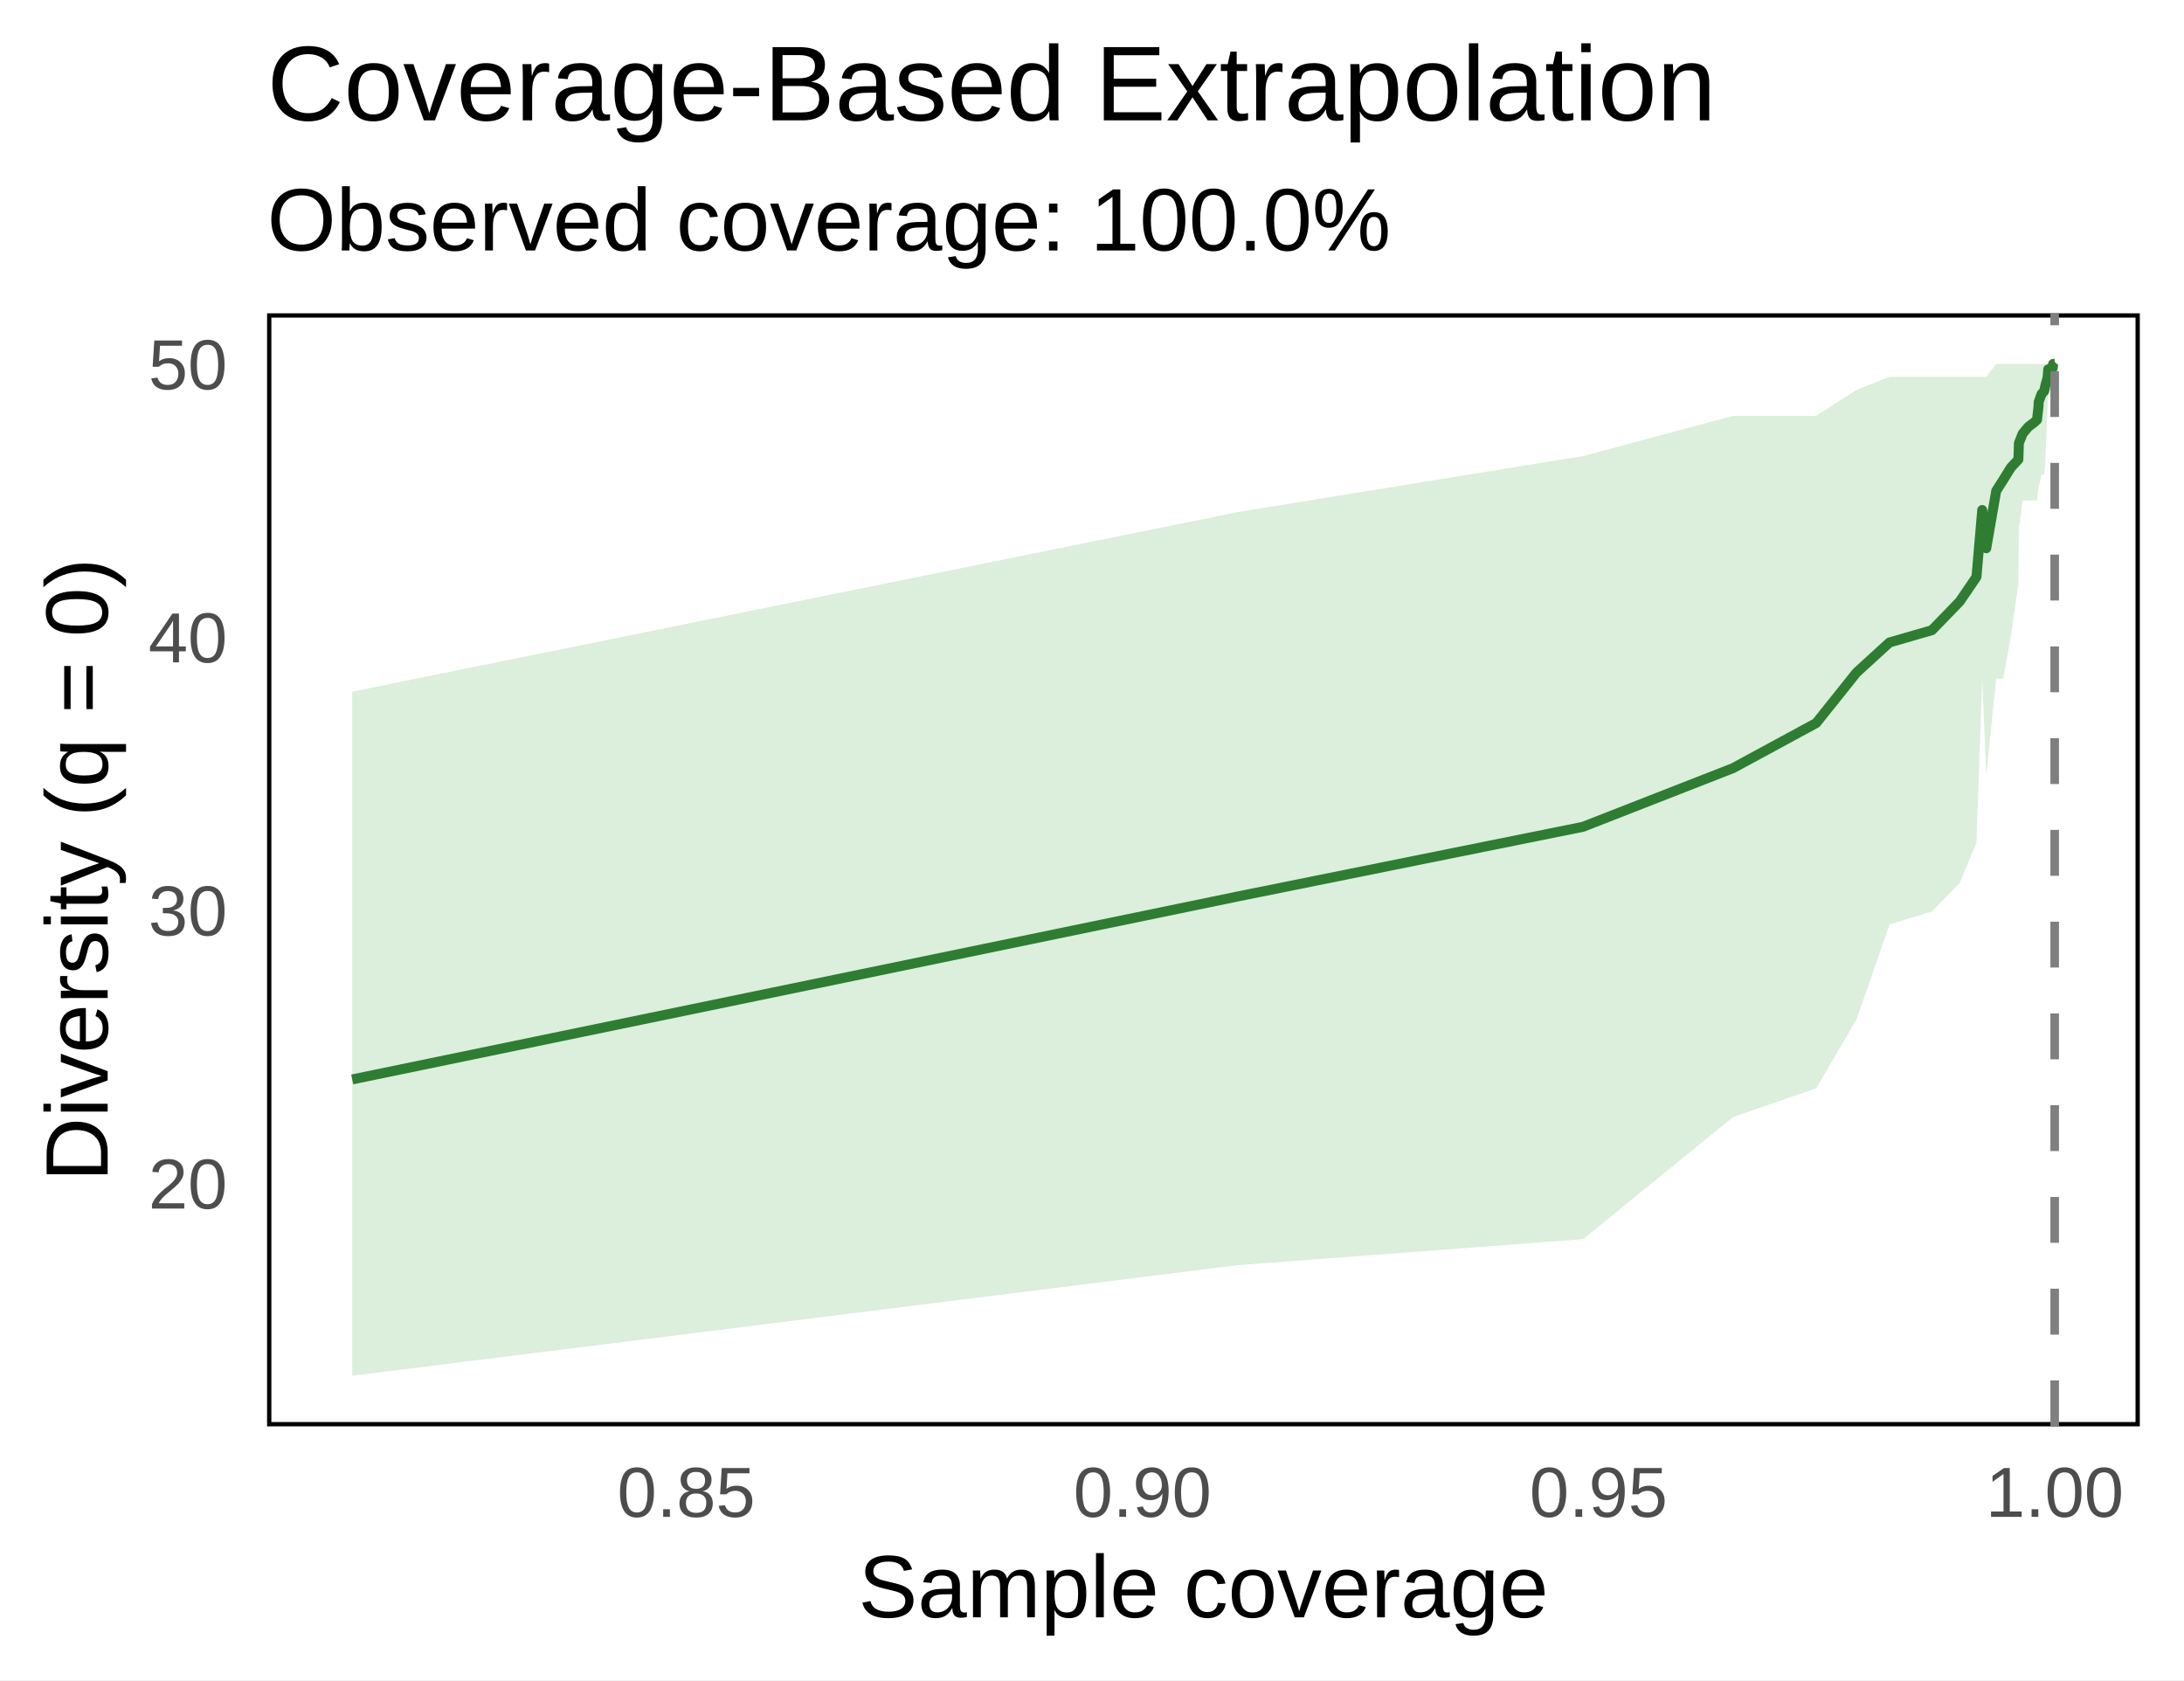
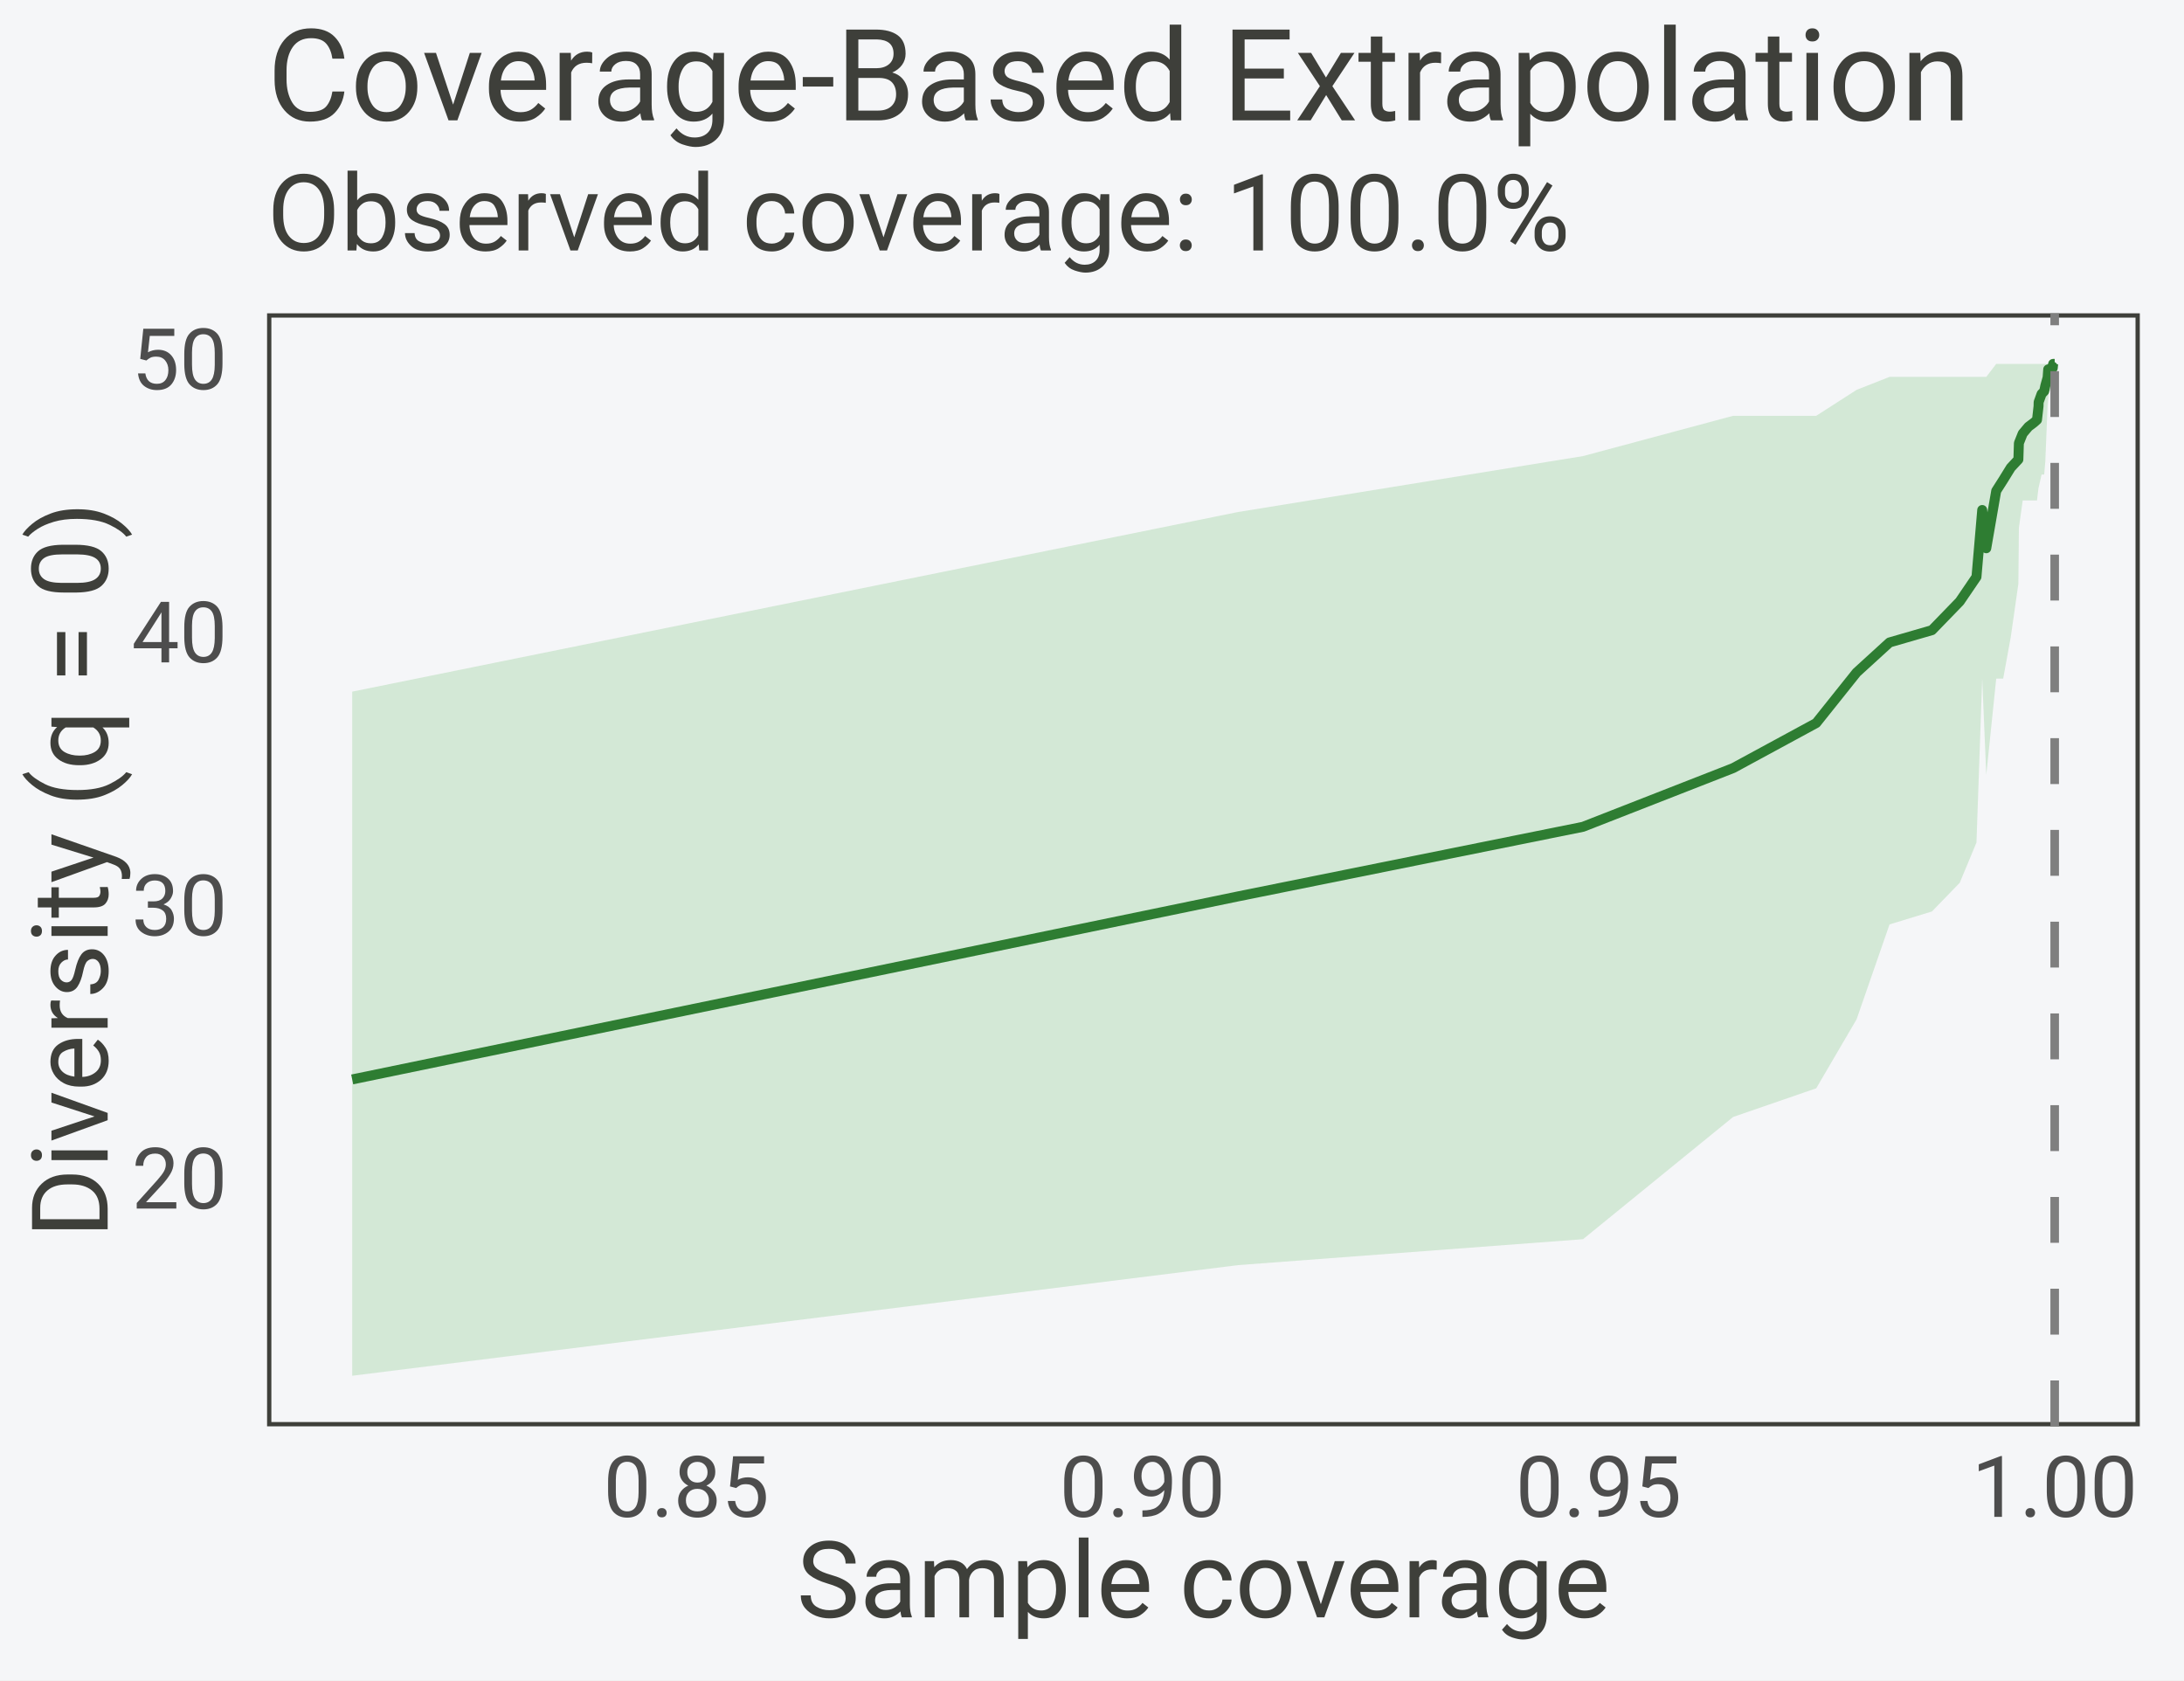
<svg xmlns="http://www.w3.org/2000/svg" width="468.00pt" height="360.00pt" viewBox="0 0 468.00 360.00">
  <g class="svglite">
    <defs>
      <style type="text/css">
-     .svglite line, .svglite polyline, .svglite polygon, .svglite path, .svglite rect, .svglite circle {
+     /* theme-aware-processed */
+     .svglite line, .svglite polyline, .svglite polygon, .svglite path, .svglite circle {
      fill: none;
-       stroke: #000000;
+       stroke: #3E3F3A;
+       stroke-linecap: round;
+       stroke-linejoin: round;
+       stroke-miterlimit: 10.00;
+     }
+     .svglite &gt; g &gt; rect {
+       fill: none;
+       stroke: #3E3F3A;
      stroke-linecap: round;
      stroke-linejoin: round;
      stroke-miterlimit: 10.00;
    }
    .svglite text {
      white-space: pre;
+       fill: #3E3F3A;
    }
    .svglite g.glyphgroup path {
      fill: inherit;
      stroke: none;
    }
  </style>
    </defs>
-     <rect width="100%" height="100%" style="stroke: none; fill: #FFFFFF;" />
+     <rect class="svg-bg" width="100%" height="100%" style="stroke: none; fill: #F5F6F8;" />
    <defs>
      <clipPath id="cpMC4wMHw0NjguMDB8MC4wMHwzNjAuMDA=">
        <rect x="0.00" y="0.00" width="468.00" height="360.00" />
      </clipPath>
    </defs>
    <g clip-path="url(#cpMC4wMHw0NjguMDB8MC4wMHwzNjAuMDA=)">
-       <rect x="0.00" y="0.00" width="468.00" height="360.00" style="stroke-width: 1.84; stroke: none;" />
-     </g>
+       <rect x="0.00" y="0.00" width="468.00" height="360.00" style="stroke-width: 1.84; stroke: none;" /> fill: #F5F6F8;' /&gt;
+ </g>
    <defs>
      <clipPath id="cpNTcuMjN8NDU4LjU0fDY3LjEzfDMwNS42MQ==">
        <rect x="57.23" y="67.13" width="401.30" height="238.48" />
      </clipPath>
    </defs>
    <g clip-path="url(#cpNTcuMjN8NDU4LjU0fDY3LjEzfDMwNS42MQ==)">
      <rect x="57.23" y="67.13" width="401.30" height="238.48" style="stroke-width: 1.84;" />
      <polygon points="75.47,148.19 265.26,109.71 339.22,97.72 371.39,89.09 389.19,89.09 397.84,83.53 404.90,80.75 413.99,80.75 419.94,80.75 423.53,80.75 424.76,80.75 425.63,80.75 427.76,77.97 429.25,77.97 430.88,77.97 432.51,77.97 432.62,77.97 433.44,77.97 434.67,77.97 435.84,77.97 436.50,77.97 436.83,77.97 436.85,77.97 437.48,77.97 438.04,77.97 438.28,77.97 438.77,77.97 438.90,77.97 438.90,77.97 439.06,77.97 439.30,77.97 439.46,77.97 439.68,77.97 439.76,77.97 439.85,77.97 439.88,77.97 439.91,77.97 439.96,77.97 440.01,77.97 440.11,77.97 440.21,77.97 440.21,77.97 440.21,77.97 440.25,77.97 440.26,77.97 440.26,77.97 440.29,77.97 440.29,77.97 440.29,77.97 440.29,77.97 440.29,77.97 440.29,77.97 440.29,77.97 440.29,77.97 440.29,77.97 440.29,77.97 440.29,77.97 440.29,77.97 440.29,77.97 440.29,77.97 440.29,77.97 440.29,77.97 440.29,77.97 440.29,77.97 440.29,77.97 440.29,77.97 440.29,77.97 440.29,77.97 440.29,77.97 440.29,77.97 440.29,77.97 440.29,77.97 440.29,77.97 440.29,77.97 440.29,77.97 440.29,77.97 440.29,77.97 440.29,77.97 440.29,77.97 440.29,77.97 440.29,77.97 440.29,77.97 440.29,77.97 440.29,77.97 440.29,77.97 440.29,77.97 440.29,77.97 440.29,77.97 440.29,77.97 440.29,77.97 440.29,77.97 440.29,77.97 440.29,77.97 440.29,77.97 440.29,77.97 440.29,77.97 440.29,77.97 440.29,77.97 440.29,77.97 440.29,77.97 440.29,77.97 440.29,77.97 440.29,77.97 440.29,77.97 440.29,77.97 440.29,77.97 440.29,77.97 440.29,77.97 440.29,77.97 440.29,77.97 440.29,77.97 440.29,77.97 440.29,77.97 440.29,77.97 440.29,77.97 440.29,77.97 440.29,77.97 440.29,77.97 440.29,77.97 440.29,77.97 440.29,77.97 440.29,77.97 440.29,77.97 440.29,77.97 440.29,77.97 440.29,77.97 440.29,77.97 440.29,77.97 440.29,77.97 440.29,77.97 440.29,77.97 440.29,77.97 440.29,77.97 440.29,77.97 440.29,77.97 440.29,77.97 440.29,77.97 440.29,77.97 440.29,77.97 440.29,77.97 440.29,77.97 440.29,77.97 440.29,77.97 440.29,77.97 440.29,77.97 440.29,77.97 440.29,77.97 440.29,77.97 440.29,77.97 440.29,77.97 440.29,77.97 440.29,77.97 440.29,77.97 440.29,77.97 440.26,77.97 440.26,77.97 440.25,77.97 440.21,77.97 440.21,77.97 440.21,77.97 440.11,77.97 440.01,77.97 439.96,77.97 439.91,83.82 439.88,83.82 439.85,83.82 439.76,83.82 439.68,83.82 439.46,83.82 439.30,83.82 439.06,83.82 438.90,86.89 438.90,83.82 438.77,86.89 438.28,98.89 438.04,101.67 437.48,101.67 436.85,104.45 436.83,104.45 436.50,107.23 435.84,107.23 434.67,107.23 433.44,107.23 432.62,113.08 432.51,125.07 430.88,136.48 429.25,145.41 427.76,145.41 425.63,166.03 424.76,145.41 423.53,180.52 419.94,189.15 413.99,195.29 404.90,198.07 397.84,218.40 389.19,233.18 371.39,239.32 339.22,265.51 265.26,271.07 75.47,294.77 " style="stroke-width: 0.00; stroke: none; stroke-linecap: butt; fill: #4CAF50; fill-opacity: 0.20;" />
      <polyline points="75.47,148.19 265.26,109.71 339.22,97.72 371.39,89.09 389.19,89.09 397.84,83.53 404.90,80.75 413.99,80.75 419.94,80.75 423.53,80.75 424.76,80.75 425.63,80.75 427.76,77.97 429.25,77.97 430.88,77.97 432.51,77.97 432.62,77.97 433.44,77.97 434.67,77.97 435.84,77.97 436.50,77.97 436.83,77.97 436.85,77.97 437.48,77.97 438.04,77.97 438.28,77.97 438.77,77.97 438.90,77.97 438.90,77.97 439.06,77.97 439.30,77.97 439.46,77.97 439.68,77.97 439.76,77.97 439.85,77.97 439.88,77.97 439.91,77.97 439.96,77.97 440.01,77.97 440.11,77.97 440.21,77.97 440.21,77.97 440.21,77.97 440.25,77.97 440.26,77.97 440.26,77.97 440.29,77.97 440.29,77.97 440.29,77.97 440.29,77.97 440.29,77.97 440.29,77.97 440.29,77.97 440.29,77.97 440.29,77.97 440.29,77.97 440.29,77.97 440.29,77.97 440.29,77.97 440.29,77.97 440.29,77.97 440.29,77.97 440.29,77.97 440.29,77.97 440.29,77.97 440.29,77.97 440.29,77.97 440.29,77.97 440.29,77.97 440.29,77.97 440.29,77.97 440.29,77.97 440.29,77.97 440.29,77.97 440.29,77.97 440.29,77.97 440.29,77.97 440.29,77.97 440.29,77.97 440.29,77.97 440.29,77.97 440.29,77.97 440.29,77.97 440.29,77.97 440.29,77.97 440.29,77.97 440.29,77.97 440.29,77.97 440.29,77.97 440.29,77.97 440.29,77.97 440.29,77.97 440.29,77.97 440.29,77.97 440.29,77.97 440.29,77.97 440.29,77.97 440.29,77.97 440.29,77.97 440.29,77.97 " style="stroke-width: 1.84; stroke: none; stroke-linecap: butt;" />
      <polyline points="440.29,77.97 440.29,77.97 440.29,77.97 440.29,77.97 440.29,77.97 440.29,77.97 440.29,77.97 440.29,77.97 440.29,77.97 440.29,77.97 440.29,77.97 440.29,77.97 440.29,77.97 440.29,77.97 440.29,77.97 440.29,77.97 440.29,77.97 440.29,77.97 440.29,77.97 440.29,77.97 440.29,77.97 440.29,77.97 440.29,77.97 440.29,77.97 440.29,77.97 440.29,77.97 440.29,77.97 440.29,77.97 440.29,77.97 440.29,77.97 440.29,77.97 440.29,77.97 440.29,77.97 440.29,77.97 440.29,77.97 440.29,77.97 440.29,77.97 440.29,77.97 440.29,77.97 440.29,77.97 440.29,77.97 440.29,77.97 440.29,77.97 440.29,77.97 440.29,77.97 440.29,77.97 440.29,77.97 440.29,77.97 440.29,77.97 440.29,77.97 440.29,77.97 440.29,77.97 440.29,77.97 440.29,77.97 440.26,77.97 440.26,77.97 440.25,77.97 440.21,77.97 440.21,77.97 440.21,77.97 440.11,77.97 440.01,77.97 439.96,77.97 439.91,83.82 439.88,83.82 439.85,83.82 439.76,83.82 439.68,83.82 439.46,83.82 439.30,83.82 439.06,83.82 438.90,86.89 438.90,83.82 438.77,86.89 438.28,98.89 438.04,101.67 437.48,101.67 436.85,104.45 436.83,104.45 436.50,107.23 435.84,107.23 434.67,107.23 433.44,107.23 432.62,113.08 432.51,125.07 430.88,136.48 429.25,145.41 427.76,145.41 425.63,166.03 424.76,145.41 423.53,180.52 419.94,189.15 413.99,195.29 404.90,198.07 397.84,218.40 389.19,233.18 371.39,239.32 339.22,265.51 265.26,271.07 75.47,294.77 " style="stroke-width: 1.84; stroke: none; stroke-linecap: butt;" />
      <polyline points="75.47,231.28 265.26,192.07 339.22,177.15 371.39,164.57 389.19,154.92 397.84,144.09 404.90,137.65 413.99,135.02 419.94,128.88 423.53,123.61 424.76,109.27 425.63,117.47 427.76,105.18 429.25,102.84 430.88,100.20 432.51,98.45 432.62,94.94 433.44,92.89 434.67,91.43 435.84,90.55 436.50,89.96 436.83,87.04 436.85,86.16 437.48,84.41 438.04,83.82 438.28,82.65 438.77,80.90 438.90,79.14 438.90,80.31 439.06,79.14 439.30,79.14 439.46,78.85 439.68,78.85 439.76,78.85 439.85,78.55 439.88,78.85 439.91,78.55 439.96,77.97 440.01,77.97 440.11,77.97 440.21,77.97 440.21,77.97 440.21,77.97 440.25,77.97 440.26,77.97 440.26,77.97 440.29,77.97 440.29,77.97 440.29,77.97 440.29,77.97 440.29,77.97 440.29,77.97 440.29,77.97 440.29,77.97 440.29,77.97 440.29,77.97 440.29,77.97 440.29,77.97 440.29,77.97 440.29,77.97 440.29,77.97 440.29,77.97 440.29,77.97 440.29,77.97 440.29,77.97 440.29,77.97 440.29,77.97 440.29,77.97 440.29,77.97 440.29,77.97 440.29,77.97 440.29,77.97 440.29,77.97 440.29,77.97 440.29,77.97 440.29,77.97 440.29,77.97 440.29,77.97 440.29,77.97 440.29,77.97 440.29,77.97 440.29,77.97 440.29,77.97 440.29,77.97 440.29,77.97 440.29,77.97 440.29,77.97 440.29,77.97 440.29,77.97 440.29,77.97 440.29,77.97 440.29,77.97 440.29,77.97 440.29,77.97 440.29,77.97 440.29,77.97 440.29,77.97 440.29,77.97 440.29,77.97 440.29,77.97 " style="stroke-width: 2.13; stroke: #2E7D32; stroke-linecap: butt;" />
      <line x1="440.29" y1="305.61" x2="440.29" y2="67.13" style="stroke-width: 1.84; stroke: #7F7F7F; stroke-dasharray: 9.83,9.83; stroke-linecap: butt;" />
    </g>
    <g clip-path="url(#cpMC4wMHw0NjguMDB8MC4wMHwzNjAuMDA=)">
-       <text x="48.71" y="258.95" text-anchor="end" style="font-size: 15.20px;fill: #4D4D4D; font-family: &quot;Arial&quot;;" textLength="16.91px" lengthAdjust="spacingAndGlyphs">20</text>
-       <text x="48.71" y="200.43" text-anchor="end" style="font-size: 15.20px;fill: #4D4D4D; font-family: &quot;Arial&quot;;" textLength="16.91px" lengthAdjust="spacingAndGlyphs">30</text>
-       <text x="48.71" y="141.92" text-anchor="end" style="font-size: 15.20px;fill: #4D4D4D; font-family: &quot;Arial&quot;;" textLength="16.91px" lengthAdjust="spacingAndGlyphs">40</text>
-       <text x="48.71" y="83.41" text-anchor="end" style="font-size: 15.20px;fill: #4D4D4D; font-family: &quot;Arial&quot;;" textLength="16.91px" lengthAdjust="spacingAndGlyphs">50</text>
-       <text x="147.06" y="325.00" text-anchor="middle" style="font-size: 15.20px;fill: #4D4D4D; font-family: &quot;Arial&quot;;" textLength="29.58px" lengthAdjust="spacingAndGlyphs">0.85</text>
-       <text x="244.81" y="325.00" text-anchor="middle" style="font-size: 15.20px;fill: #4D4D4D; font-family: &quot;Arial&quot;;" textLength="29.58px" lengthAdjust="spacingAndGlyphs">0.90</text>
-       <text x="342.55" y="325.00" text-anchor="middle" style="font-size: 15.20px;fill: #4D4D4D; font-family: &quot;Arial&quot;;" textLength="29.58px" lengthAdjust="spacingAndGlyphs">0.95</text>
-       <text x="440.29" y="325.00" text-anchor="middle" style="font-size: 15.20px;fill: #4D4D4D; font-family: &quot;Arial&quot;;" textLength="29.58px" lengthAdjust="spacingAndGlyphs">1.00</text>
-       <text x="257.88" y="346.53" text-anchor="middle" style="font-size: 19.00px; font-family: &quot;Arial&quot;;" textLength="147.83px" lengthAdjust="spacingAndGlyphs">Sample coverage</text>
-       <text transform="translate(23.07,186.37) rotate(-90)" text-anchor="middle" style="font-size: 19.00px; font-family: &quot;Arial&quot;;" textLength="133.55px" lengthAdjust="spacingAndGlyphs">Diversity (q = 0)</text>
-       <text x="57.23" y="53.66" style="font-size: 19.00px; font-family: &quot;Arial&quot;;" textLength="240.77px" lengthAdjust="spacingAndGlyphs">Observed coverage: 100.0%</text>
-       <text x="57.23" y="25.79" style="font-size: 22.80px; font-family: &quot;Arial&quot;;" textLength="310.39px" lengthAdjust="spacingAndGlyphs">Coverage-Based Extrapolation</text>
+       <text x="48.71" y="258.95" text-anchor="end" style="font-size: 1.52em;fill: #4D4D4D; font-family: &quot;Roboto&quot;, -apple-system, BlinkMacSystemFont, &quot;Segoe UI&quot;, system-ui, sans-serif;">20</text>
+       <text x="48.71" y="200.43" text-anchor="end" style="font-size: 1.52em;fill: #4D4D4D; font-family: &quot;Roboto&quot;, -apple-system, BlinkMacSystemFont, &quot;Segoe UI&quot;, system-ui, sans-serif;">30</text>
+       <text x="48.71" y="141.92" text-anchor="end" style="font-size: 1.52em;fill: #4D4D4D; font-family: &quot;Roboto&quot;, -apple-system, BlinkMacSystemFont, &quot;Segoe UI&quot;, system-ui, sans-serif;">40</text>
+       <text x="48.71" y="83.41" text-anchor="end" style="font-size: 1.52em;fill: #4D4D4D; font-family: &quot;Roboto&quot;, -apple-system, BlinkMacSystemFont, &quot;Segoe UI&quot;, system-ui, sans-serif;">50</text>
+       <text x="147.06" y="325.00" text-anchor="middle" style="font-size: 1.52em;fill: #4D4D4D; font-family: &quot;Roboto&quot;, -apple-system, BlinkMacSystemFont, &quot;Segoe UI&quot;, system-ui, sans-serif;">0.85</text>
+       <text x="244.81" y="325.00" text-anchor="middle" style="font-size: 1.52em;fill: #4D4D4D; font-family: &quot;Roboto&quot;, -apple-system, BlinkMacSystemFont, &quot;Segoe UI&quot;, system-ui, sans-serif;">0.90</text>
+       <text x="342.55" y="325.00" text-anchor="middle" style="font-size: 1.52em;fill: #4D4D4D; font-family: &quot;Roboto&quot;, -apple-system, BlinkMacSystemFont, &quot;Segoe UI&quot;, system-ui, sans-serif;">0.95</text>
+       <text x="440.29" y="325.00" text-anchor="middle" style="font-size: 1.52em;fill: #4D4D4D; font-family: &quot;Roboto&quot;, -apple-system, BlinkMacSystemFont, &quot;Segoe UI&quot;, system-ui, sans-serif;">1.00</text>
+       <text x="257.88" y="346.53" text-anchor="middle" style="font-size: 1.9em; font-family: &quot;Roboto&quot;, -apple-system, BlinkMacSystemFont, &quot;Segoe UI&quot;, system-ui, sans-serif;">Sample coverage</text>
+       <text transform="translate(23.07,186.37) rotate(-90)" text-anchor="middle" style="font-size: 1.9em; font-family: &quot;Roboto&quot;, -apple-system, BlinkMacSystemFont, &quot;Segoe UI&quot;, system-ui, sans-serif;">Diversity (q = 0)</text>
+       <text x="57.23" y="53.66" style="font-size: 1.9em; font-family: &quot;Roboto&quot;, -apple-system, BlinkMacSystemFont, &quot;Segoe UI&quot;, system-ui, sans-serif;">Observed coverage: 100.0%</text>
+       <text x="57.23" y="25.79" style="font-size: 2.28em; font-family: &quot;Roboto&quot;, -apple-system, BlinkMacSystemFont, &quot;Segoe UI&quot;, system-ui, sans-serif;">Coverage-Based Extrapolation</text>
    </g>
  </g>
</svg>
